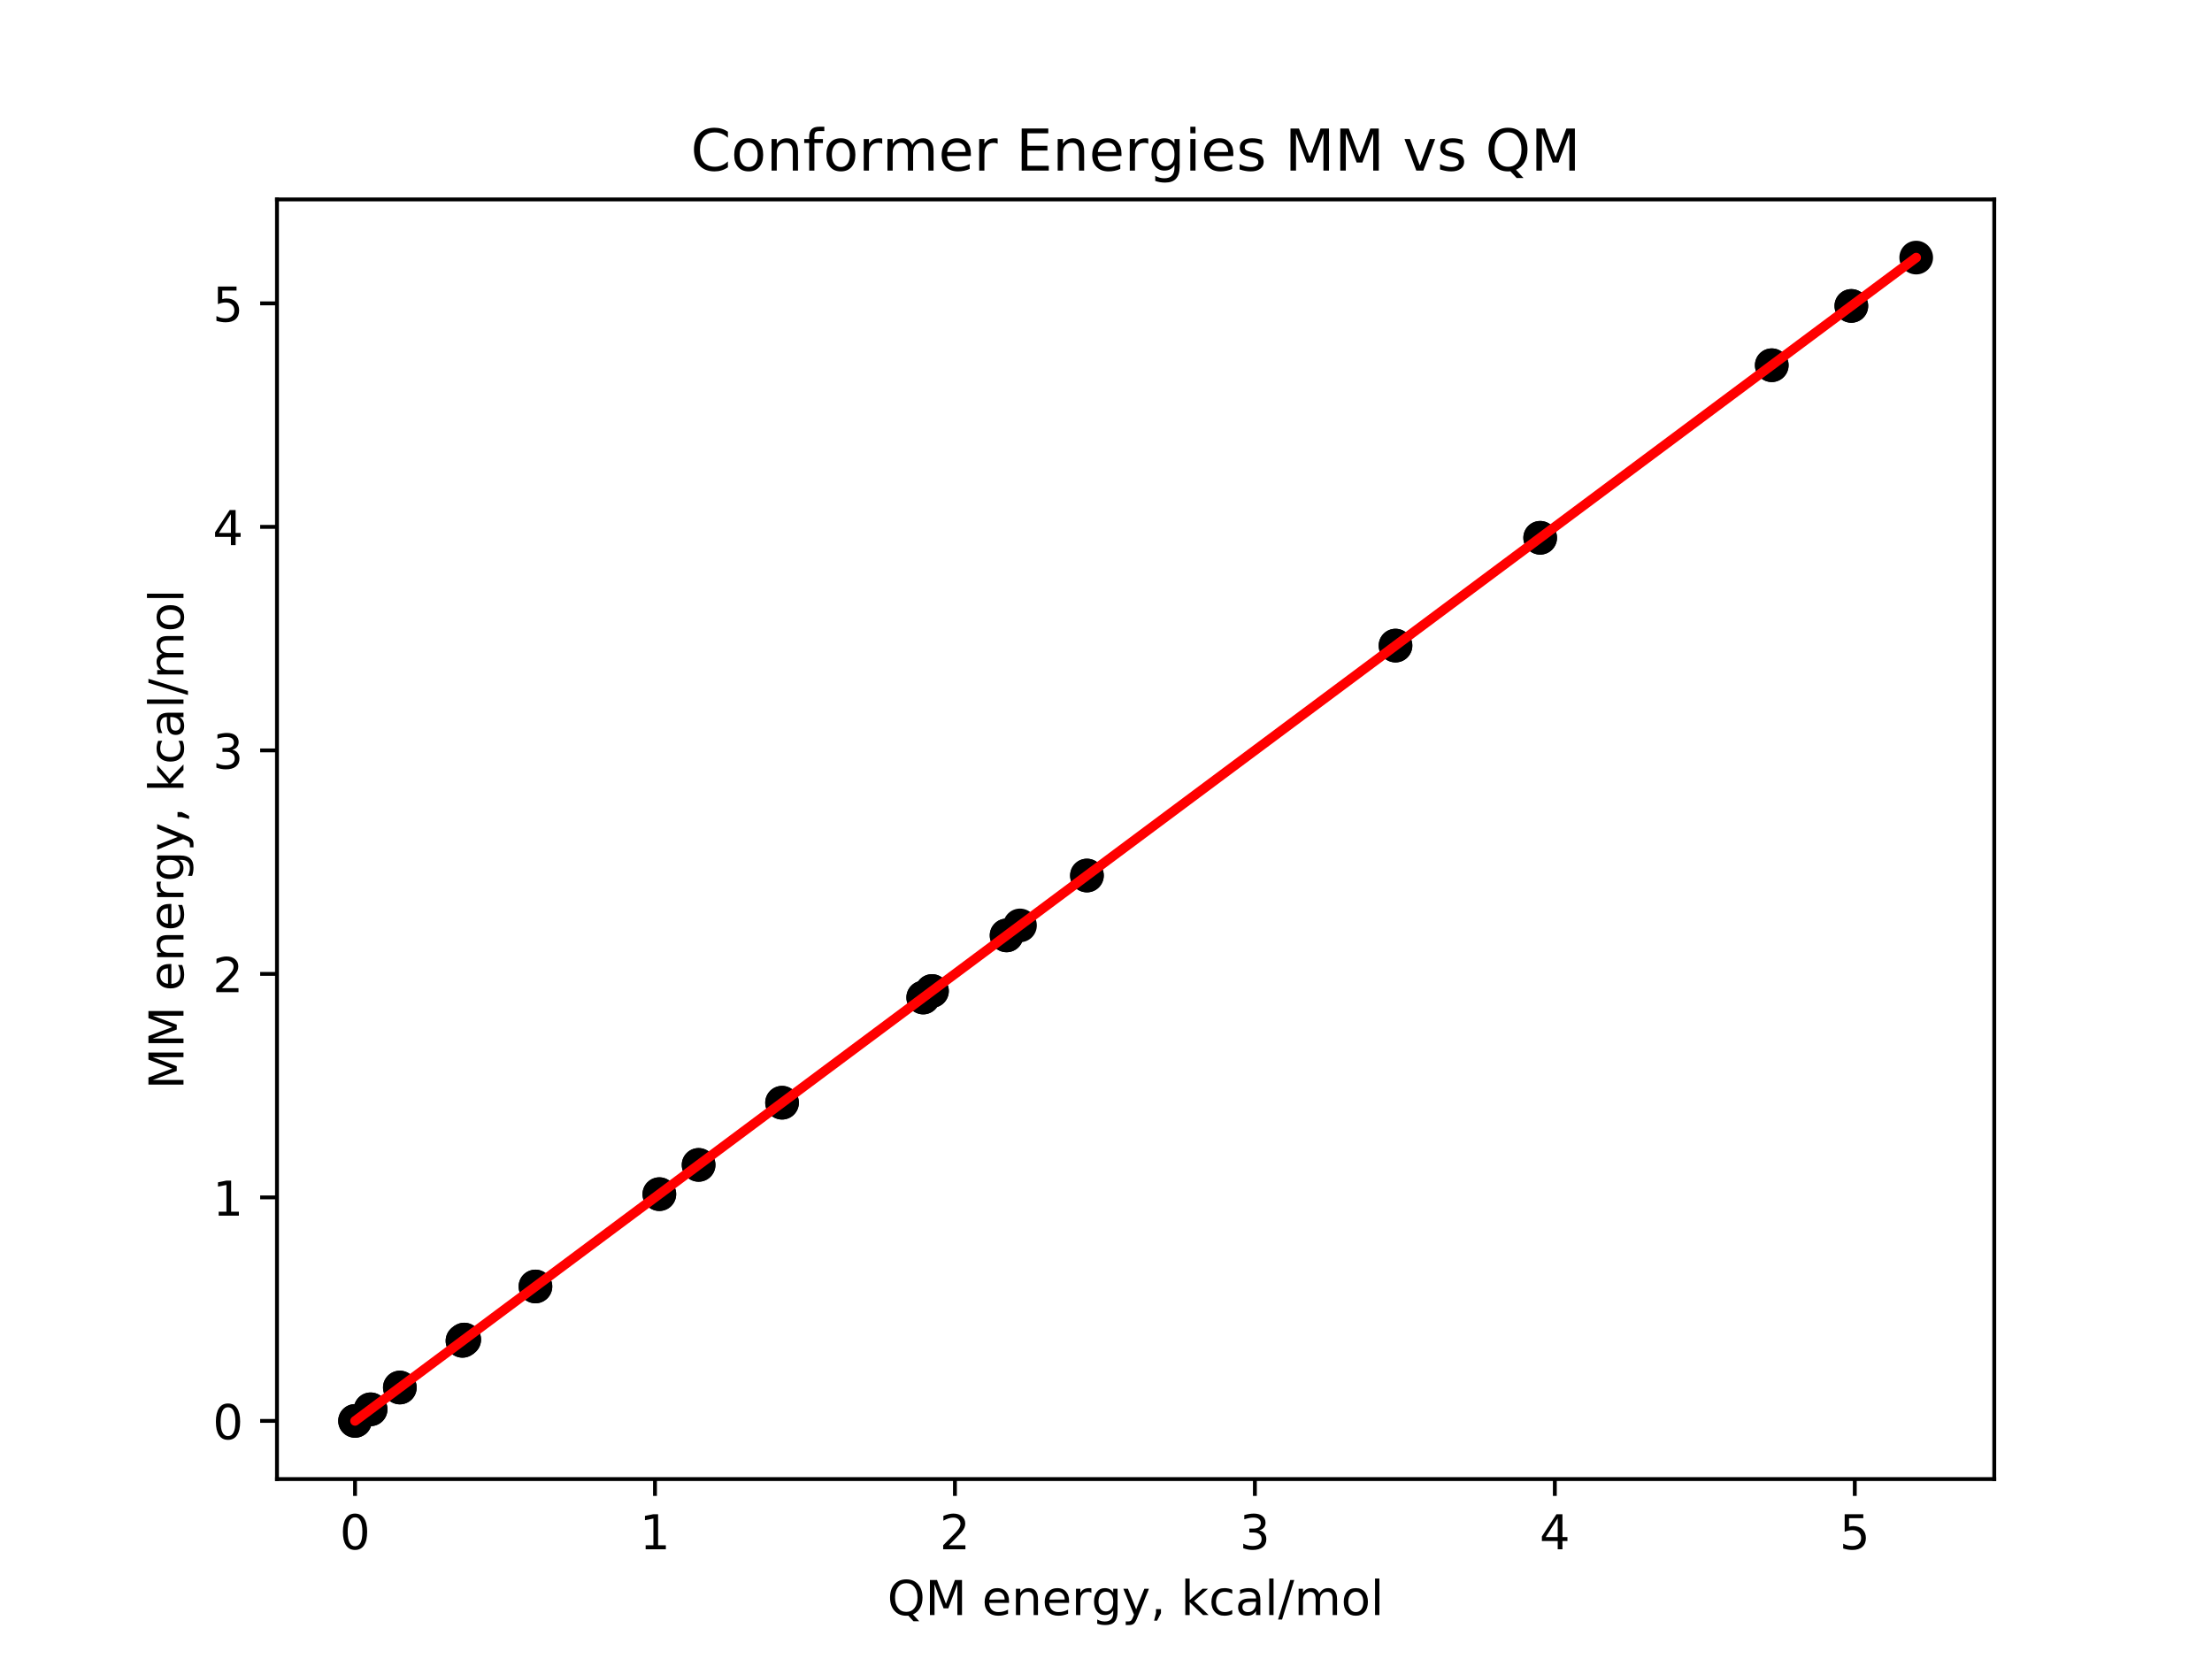
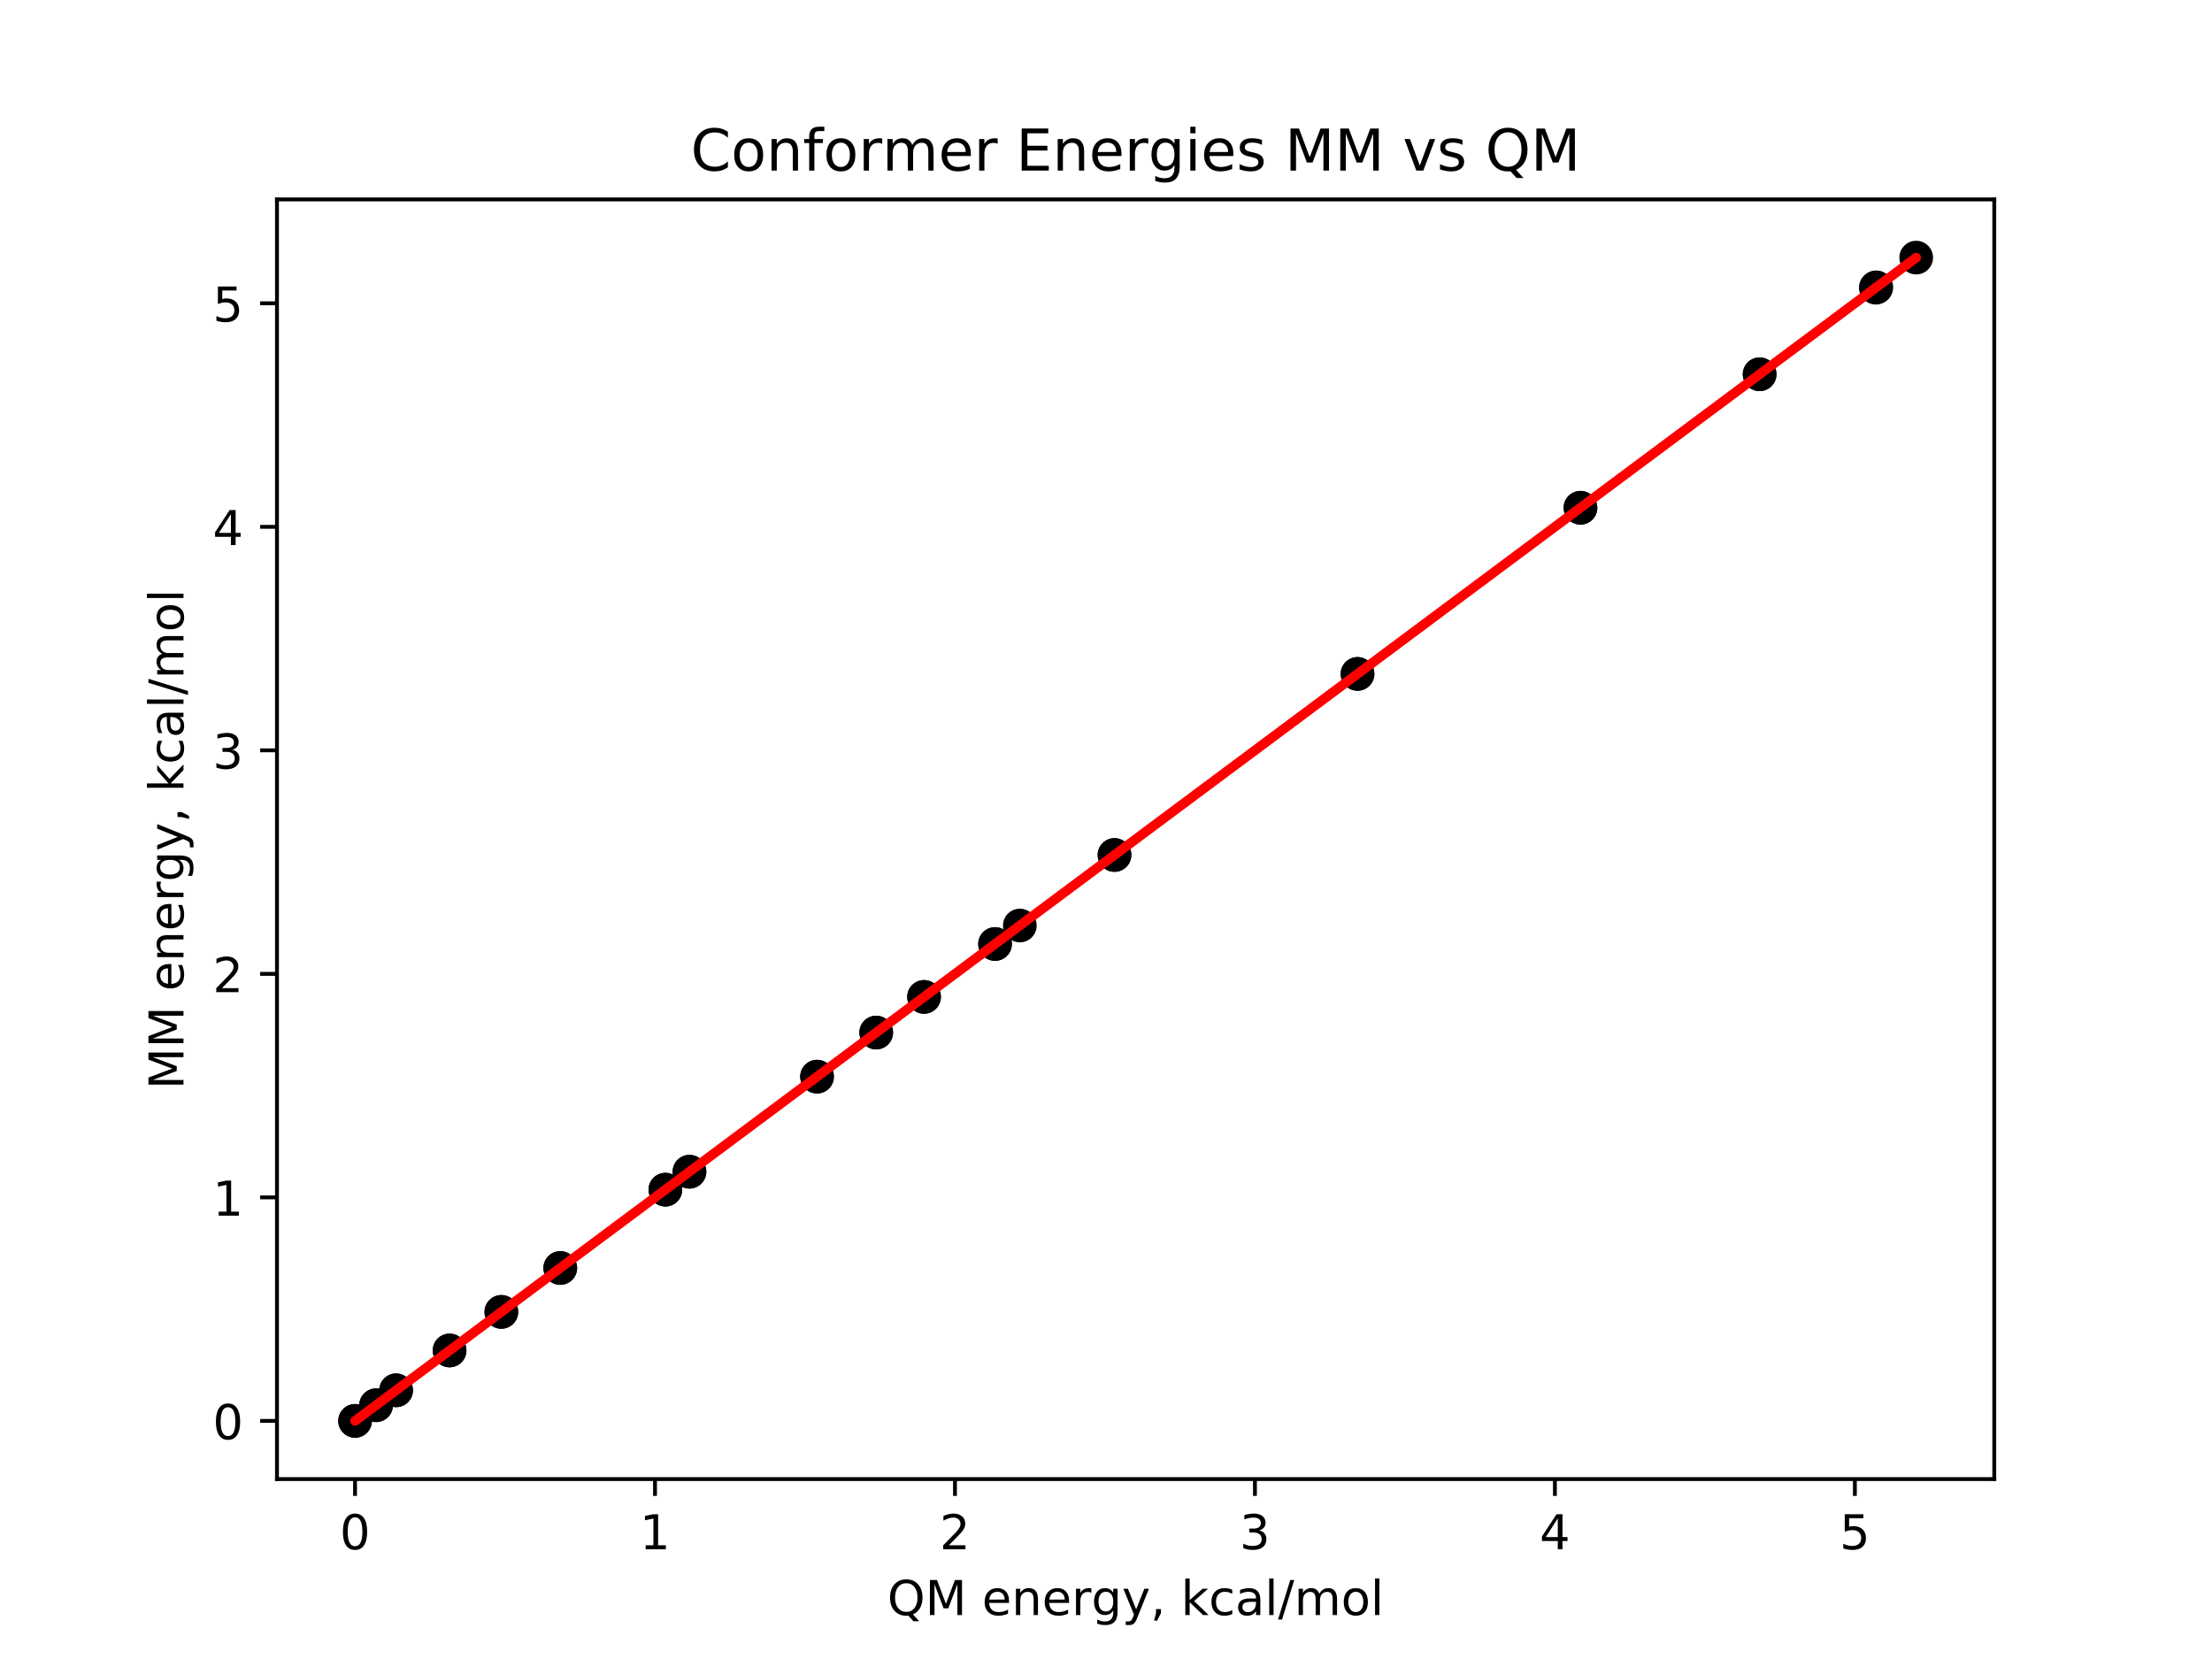
<svg xmlns="http://www.w3.org/2000/svg" xmlns:xlink="http://www.w3.org/1999/xlink" height="345pt" version="1.1" viewBox="0 0 460 345" width="460pt">
  <defs>
    <style type="text/css">
*{stroke-linecap:butt;stroke-linejoin:round;}
  </style>
  </defs>
  <g id="figure_1">
    <g id="patch_1">
      <path d="M 0 345.6  L 460.8 345.6  L 460.8 0  L 0 0  z " style="fill:#ffffff;" />
    </g>
    <g id="axes_1">
      <g id="patch_2">
        <path d="M 57.6 307.584  L 414.72 307.584  L 414.72 41.472  L 57.6 41.472  z " style="fill:#ffffff;" />
      </g>
      <g id="matplotlib.axis_1">
        <g id="xtick_1">
          <g id="line2d_1">
            <defs>
-               <path d="M 0 0  L 0 3.5  " id="m82dc81a0ea" style="stroke:#000000;stroke-width:0.8;" />
-             </defs>
-             <g>
-               <use style="stroke:#000000;stroke-width:0.8;" x="73.833" xlink:href="#m82dc81a0ea" y="307.584" />
+               <path d="M 0 0  L 0 3.5  " id="m28dd30cdf7" style="stroke:#000000;stroke-width:0.8;" />
+             </defs>
+             <g>
+               <use style="stroke:#000000;stroke-width:0.8;" x="73.833" xlink:href="#m28dd30cdf7" y="307.584" />
            </g>
          </g>
          <g id="text_1">
            <defs>
              <path d="M 31.781 66.406  Q 24.172 66.406 20.328 58.906  Q 16.5 51.422 16.5 36.375  Q 16.5 21.391 20.328 13.891  Q 24.172 6.391 31.781 6.391  Q 39.453 6.391 43.281 13.891  Q 47.125 21.391 47.125 36.375  Q 47.125 51.422 43.281 58.906  Q 39.453 66.406 31.781 66.406  z M 31.781 74.219  Q 44.047 74.219 50.516 64.516  Q 56.984 54.828 56.984 36.375  Q 56.984 17.969 50.516 8.266  Q 44.047 -1.422 31.781 -1.422  Q 19.531 -1.422 13.062 8.266  Q 6.594 17.969 6.594 36.375  Q 6.594 54.828 13.062 64.516  Q 19.531 74.219 31.781 74.219  z " id="DejaVuSans-30" />
            </defs>
            <g transform="translate(70.65148 322.1824)scale(0.1 -0.1)">
              <use xlink:href="#DejaVuSans-30" />
            </g>
          </g>
        </g>
        <g id="xtick_2">
          <g id="line2d_2">
            <g>
-               <use style="stroke:#000000;stroke-width:0.8;" x="136.209" xlink:href="#m82dc81a0ea" y="307.584" />
+               <use style="stroke:#000000;stroke-width:0.8;" x="136.213" xlink:href="#m28dd30cdf7" y="307.584" />
            </g>
          </g>
          <g id="text_2">
            <defs>
              <path d="M 12.406 8.297  L 28.516 8.297  L 28.516 63.922  L 10.984 60.406  L 10.984 69.391  L 28.422 72.906  L 38.281 72.906  L 38.281 8.297  L 54.391 8.297  L 54.391 0  L 12.406 0  z " id="DejaVuSans-31" />
            </defs>
-             <g transform="translate(133.0278 322.1824)scale(0.1 -0.1)">
+             <g transform="translate(133.0314 322.1824)scale(0.1 -0.1)">
              <use xlink:href="#DejaVuSans-31" />
            </g>
          </g>
        </g>
        <g id="xtick_3">
          <g id="line2d_3">
            <g>
-               <use style="stroke:#000000;stroke-width:0.8;" x="198.585" xlink:href="#m82dc81a0ea" y="307.584" />
+               <use style="stroke:#000000;stroke-width:0.8;" x="198.593" xlink:href="#m28dd30cdf7" y="307.584" />
            </g>
          </g>
          <g id="text_3">
            <defs>
              <path d="M 19.188 8.297  L 53.609 8.297  L 53.609 0  L 7.328 0  L 7.328 8.297  Q 12.938 14.109 22.625 23.891  Q 32.328 33.688 34.812 36.531  Q 39.547 41.844 41.422 45.531  Q 43.312 49.219 43.312 52.781  Q 43.312 58.594 39.234 62.25  Q 35.156 65.922 28.609 65.922  Q 23.969 65.922 18.812 64.312  Q 13.672 62.703 7.812 59.422  L 7.812 69.391  Q 13.766 71.781 18.938 73  Q 24.125 74.219 28.422 74.219  Q 39.75 74.219 46.484 68.547  Q 53.219 62.891 53.219 53.422  Q 53.219 48.922 51.531 44.891  Q 49.859 40.875 45.406 35.406  Q 44.188 33.984 37.641 27.219  Q 31.109 20.453 19.188 8.297  z " id="DejaVuSans-32" />
            </defs>
-             <g transform="translate(195.4042 322.1824)scale(0.1 -0.1)">
+             <g transform="translate(195.4114 322.1824)scale(0.1 -0.1)">
              <use xlink:href="#DejaVuSans-32" />
            </g>
          </g>
        </g>
        <g id="xtick_4">
          <g id="line2d_4">
            <g>
-               <use style="stroke:#000000;stroke-width:0.8;" x="260.962" xlink:href="#m82dc81a0ea" y="307.584" />
+               <use style="stroke:#000000;stroke-width:0.8;" x="260.973" xlink:href="#m28dd30cdf7" y="307.584" />
            </g>
          </g>
          <g id="text_4">
            <defs>
              <path d="M 40.578 39.312  Q 47.656 37.797 51.625 33  Q 55.609 28.219 55.609 21.188  Q 55.609 10.406 48.188 4.484  Q 40.766 -1.422 27.094 -1.422  Q 22.516 -1.422 17.656 -0.516  Q 12.797 0.391 7.625 2.203  L 7.625 11.719  Q 11.719 9.328 16.594 8.109  Q 21.484 6.891 26.812 6.891  Q 36.078 6.891 40.938 10.547  Q 45.797 14.203 45.797 21.188  Q 45.797 27.641 41.281 31.266  Q 36.766 34.906 28.719 34.906  L 20.219 34.906  L 20.219 43.016  L 29.109 43.016  Q 36.375 43.016 40.234 45.922  Q 44.094 48.828 44.094 54.297  Q 44.094 59.906 40.109 62.906  Q 36.141 65.922 28.719 65.922  Q 24.656 65.922 20.016 65.031  Q 15.375 64.156 9.812 62.312  L 9.812 71.094  Q 15.438 72.656 20.344 73.438  Q 25.25 74.219 29.594 74.219  Q 40.828 74.219 47.359 69.109  Q 53.906 64.016 53.906 55.328  Q 53.906 49.266 50.438 45.094  Q 46.969 40.922 40.578 39.312  z " id="DejaVuSans-33" />
            </defs>
-             <g transform="translate(257.7806 322.1824)scale(0.1 -0.1)">
+             <g transform="translate(257.7913 322.1824)scale(0.1 -0.1)">
              <use xlink:href="#DejaVuSans-33" />
            </g>
          </g>
        </g>
        <g id="xtick_5">
          <g id="line2d_5">
            <g>
-               <use style="stroke:#000000;stroke-width:0.8;" x="323.338" xlink:href="#m82dc81a0ea" y="307.584" />
+               <use style="stroke:#000000;stroke-width:0.8;" x="323.353" xlink:href="#m28dd30cdf7" y="307.584" />
            </g>
          </g>
          <g id="text_5">
            <defs>
              <path d="M 37.797 64.312  L 12.891 25.391  L 37.797 25.391  z M 35.203 72.906  L 47.609 72.906  L 47.609 25.391  L 58.016 25.391  L 58.016 17.188  L 47.609 17.188  L 47.609 0  L 37.797 0  L 37.797 17.188  L 4.891 17.188  L 4.891 26.703  z " id="DejaVuSans-34" />
            </defs>
-             <g transform="translate(320.157 322.1824)scale(0.1 -0.1)">
+             <g transform="translate(320.1713 322.1824)scale(0.1 -0.1)">
              <use xlink:href="#DejaVuSans-34" />
            </g>
          </g>
        </g>
        <g id="xtick_6">
          <g id="line2d_6">
            <g>
-               <use style="stroke:#000000;stroke-width:0.8;" x="385.715" xlink:href="#m82dc81a0ea" y="307.584" />
+               <use style="stroke:#000000;stroke-width:0.8;" x="385.732" xlink:href="#m28dd30cdf7" y="307.584" />
            </g>
          </g>
          <g id="text_6">
            <defs>
              <path d="M 10.797 72.906  L 49.516 72.906  L 49.516 64.594  L 19.828 64.594  L 19.828 46.734  Q 21.969 47.469 24.109 47.828  Q 26.266 48.188 28.422 48.188  Q 40.625 48.188 47.75 41.5  Q 54.891 34.812 54.891 23.391  Q 54.891 11.625 47.562 5.094  Q 40.234 -1.422 26.906 -1.422  Q 22.312 -1.422 17.547 -0.641  Q 12.797 0.141 7.719 1.703  L 7.719 11.625  Q 12.109 9.234 16.797 8.062  Q 21.484 6.891 26.703 6.891  Q 35.156 6.891 40.078 11.328  Q 45.016 15.766 45.016 23.391  Q 45.016 31 40.078 35.438  Q 35.156 39.891 26.703 39.891  Q 22.75 39.891 18.812 39.016  Q 14.891 38.141 10.797 36.281  z " id="DejaVuSans-35" />
            </defs>
-             <g transform="translate(382.5333 322.1824)scale(0.1 -0.1)">
+             <g transform="translate(382.5512 322.1824)scale(0.1 -0.1)">
              <use xlink:href="#DejaVuSans-35" />
            </g>
          </g>
        </g>
        <g id="text_7">
          <defs>
            <path d="M 39.406 66.219  Q 28.656 66.219 22.328 58.203  Q 16.016 50.203 16.016 36.375  Q 16.016 22.609 22.328 14.594  Q 28.656 6.594 39.406 6.594  Q 50.141 6.594 56.422 14.594  Q 62.703 22.609 62.703 36.375  Q 62.703 50.203 56.422 58.203  Q 50.141 66.219 39.406 66.219  z M 53.219 1.312  L 66.219 -12.891  L 54.297 -12.891  L 43.5 -1.219  Q 41.891 -1.312 41.031 -1.359  Q 40.188 -1.422 39.406 -1.422  Q 24.031 -1.422 14.812 8.859  Q 5.609 19.141 5.609 36.375  Q 5.609 53.656 14.812 63.938  Q 24.031 74.219 39.406 74.219  Q 54.734 74.219 63.906 63.938  Q 73.094 53.656 73.094 36.375  Q 73.094 23.688 67.984 14.641  Q 62.891 5.609 53.219 1.312  z " id="DejaVuSans-51" />
            <path d="M 9.812 72.906  L 24.516 72.906  L 43.109 23.297  L 61.812 72.906  L 76.516 72.906  L 76.516 0  L 66.891 0  L 66.891 64.016  L 48.094 14.016  L 38.188 14.016  L 19.391 64.016  L 19.391 0  L 9.812 0  z " id="DejaVuSans-4d" />
            <path id="DejaVuSans-20" />
            <path d="M 56.203 29.594  L 56.203 25.203  L 14.891 25.203  Q 15.484 15.922 20.484 11.062  Q 25.484 6.203 34.422 6.203  Q 39.594 6.203 44.453 7.469  Q 49.312 8.734 54.109 11.281  L 54.109 2.781  Q 49.266 0.734 44.188 -0.344  Q 39.109 -1.422 33.891 -1.422  Q 20.797 -1.422 13.156 6.188  Q 5.516 13.812 5.516 26.812  Q 5.516 40.234 12.766 48.109  Q 20.016 56 32.328 56  Q 43.359 56 49.781 48.891  Q 56.203 41.797 56.203 29.594  z M 47.219 32.234  Q 47.125 39.594 43.094 43.984  Q 39.062 48.391 32.422 48.391  Q 24.906 48.391 20.391 44.141  Q 15.875 39.891 15.188 32.172  z " id="DejaVuSans-65" />
            <path d="M 54.891 33.016  L 54.891 0  L 45.906 0  L 45.906 32.719  Q 45.906 40.484 42.875 44.328  Q 39.844 48.188 33.797 48.188  Q 26.516 48.188 22.312 43.547  Q 18.109 38.922 18.109 30.906  L 18.109 0  L 9.078 0  L 9.078 54.688  L 18.109 54.688  L 18.109 46.188  Q 21.344 51.125 25.703 53.562  Q 30.078 56 35.797 56  Q 45.219 56 50.047 50.172  Q 54.891 44.344 54.891 33.016  z " id="DejaVuSans-6e" />
            <path d="M 41.109 46.297  Q 39.594 47.172 37.812 47.578  Q 36.031 48 33.891 48  Q 26.266 48 22.188 43.047  Q 18.109 38.094 18.109 28.812  L 18.109 0  L 9.078 0  L 9.078 54.688  L 18.109 54.688  L 18.109 46.188  Q 20.953 51.172 25.484 53.578  Q 30.031 56 36.531 56  Q 37.453 56 38.578 55.875  Q 39.703 55.766 41.062 55.516  z " id="DejaVuSans-72" />
            <path d="M 45.406 27.984  Q 45.406 37.75 41.375 43.109  Q 37.359 48.484 30.078 48.484  Q 22.859 48.484 18.828 43.109  Q 14.797 37.75 14.797 27.984  Q 14.797 18.266 18.828 12.891  Q 22.859 7.516 30.078 7.516  Q 37.359 7.516 41.375 12.891  Q 45.406 18.266 45.406 27.984  z M 54.391 6.781  Q 54.391 -7.172 48.188 -13.984  Q 42 -20.797 29.203 -20.797  Q 24.469 -20.797 20.266 -20.094  Q 16.062 -19.391 12.109 -17.922  L 12.109 -9.188  Q 16.062 -11.328 19.922 -12.344  Q 23.781 -13.375 27.781 -13.375  Q 36.625 -13.375 41.016 -8.766  Q 45.406 -4.156 45.406 5.172  L 45.406 9.625  Q 42.625 4.781 38.281 2.391  Q 33.938 0 27.875 0  Q 17.828 0 11.672 7.656  Q 5.516 15.328 5.516 27.984  Q 5.516 40.672 11.672 48.328  Q 17.828 56 27.875 56  Q 33.938 56 38.281 53.609  Q 42.625 51.219 45.406 46.391  L 45.406 54.688  L 54.391 54.688  z " id="DejaVuSans-67" />
            <path d="M 32.172 -5.078  Q 28.375 -14.844 24.75 -17.812  Q 21.141 -20.797 15.094 -20.797  L 7.906 -20.797  L 7.906 -13.281  L 13.188 -13.281  Q 16.891 -13.281 18.938 -11.516  Q 21 -9.766 23.484 -3.219  L 25.094 0.875  L 2.984 54.688  L 12.5 54.688  L 29.594 11.922  L 46.688 54.688  L 56.203 54.688  z " id="DejaVuSans-79" />
            <path d="M 11.719 12.406  L 22.016 12.406  L 22.016 4  L 14.016 -11.625  L 7.719 -11.625  L 11.719 4  z " id="DejaVuSans-2c" />
            <path d="M 9.078 75.984  L 18.109 75.984  L 18.109 31.109  L 44.922 54.688  L 56.391 54.688  L 27.391 29.109  L 57.625 0  L 45.906 0  L 18.109 26.703  L 18.109 0  L 9.078 0  z " id="DejaVuSans-6b" />
            <path d="M 48.781 52.594  L 48.781 44.188  Q 44.969 46.297 41.141 47.344  Q 37.312 48.391 33.406 48.391  Q 24.656 48.391 19.812 42.844  Q 14.984 37.312 14.984 27.297  Q 14.984 17.281 19.812 11.734  Q 24.656 6.203 33.406 6.203  Q 37.312 6.203 41.141 7.25  Q 44.969 8.297 48.781 10.406  L 48.781 2.094  Q 45.016 0.344 40.984 -0.531  Q 36.969 -1.422 32.422 -1.422  Q 20.062 -1.422 12.781 6.344  Q 5.516 14.109 5.516 27.297  Q 5.516 40.672 12.859 48.328  Q 20.219 56 33.016 56  Q 37.156 56 41.109 55.141  Q 45.062 54.297 48.781 52.594  z " id="DejaVuSans-63" />
            <path d="M 34.281 27.484  Q 23.391 27.484 19.188 25  Q 14.984 22.516 14.984 16.5  Q 14.984 11.719 18.141 8.906  Q 21.297 6.109 26.703 6.109  Q 34.188 6.109 38.703 11.406  Q 43.219 16.703 43.219 25.484  L 43.219 27.484  z M 52.203 31.203  L 52.203 0  L 43.219 0  L 43.219 8.297  Q 40.141 3.328 35.547 0.953  Q 30.953 -1.422 24.312 -1.422  Q 15.922 -1.422 10.953 3.297  Q 6 8.016 6 15.922  Q 6 25.141 12.172 29.828  Q 18.359 34.516 30.609 34.516  L 43.219 34.516  L 43.219 35.406  Q 43.219 41.609 39.141 45  Q 35.062 48.391 27.688 48.391  Q 23 48.391 18.547 47.266  Q 14.109 46.141 10.016 43.891  L 10.016 52.203  Q 14.938 54.109 19.578 55.047  Q 24.219 56 28.609 56  Q 40.484 56 46.344 49.844  Q 52.203 43.703 52.203 31.203  z " id="DejaVuSans-61" />
            <path d="M 9.422 75.984  L 18.406 75.984  L 18.406 0  L 9.422 0  z " id="DejaVuSans-6c" />
            <path d="M 25.391 72.906  L 33.688 72.906  L 8.297 -9.281  L 0 -9.281  z " id="DejaVuSans-2f" />
            <path d="M 52 44.188  Q 55.375 50.25 60.062 53.125  Q 64.75 56 71.094 56  Q 79.641 56 84.281 50.016  Q 88.922 44.047 88.922 33.016  L 88.922 0  L 79.891 0  L 79.891 32.719  Q 79.891 40.578 77.094 44.375  Q 74.312 48.188 68.609 48.188  Q 61.625 48.188 57.562 43.547  Q 53.516 38.922 53.516 30.906  L 53.516 0  L 44.484 0  L 44.484 32.719  Q 44.484 40.625 41.703 44.406  Q 38.922 48.188 33.109 48.188  Q 26.219 48.188 22.156 43.531  Q 18.109 38.875 18.109 30.906  L 18.109 0  L 9.078 0  L 9.078 54.688  L 18.109 54.688  L 18.109 46.188  Q 21.188 51.219 25.484 53.609  Q 29.781 56 35.688 56  Q 41.656 56 45.828 52.969  Q 50 49.953 52 44.188  z " id="DejaVuSans-6d" />
            <path d="M 30.609 48.391  Q 23.391 48.391 19.188 42.75  Q 14.984 37.109 14.984 27.297  Q 14.984 17.484 19.156 11.844  Q 23.344 6.203 30.609 6.203  Q 37.797 6.203 41.984 11.859  Q 46.188 17.531 46.188 27.297  Q 46.188 37.016 41.984 42.703  Q 37.797 48.391 30.609 48.391  z M 30.609 56  Q 42.328 56 49.016 48.375  Q 55.719 40.766 55.719 27.297  Q 55.719 13.875 49.016 6.219  Q 42.328 -1.422 30.609 -1.422  Q 18.844 -1.422 12.172 6.219  Q 5.516 13.875 5.516 27.297  Q 5.516 40.766 12.172 48.375  Q 18.844 56 30.609 56  z " id="DejaVuSans-6f" />
          </defs>
          <g transform="translate(184.5319 335.8606)scale(0.1 -0.1)">
            <use xlink:href="#DejaVuSans-51" />
            <use x="78.711" xlink:href="#DejaVuSans-4d" />
            <use x="164.99" xlink:href="#DejaVuSans-20" />
            <use x="196.777" xlink:href="#DejaVuSans-65" />
            <use x="258.301" xlink:href="#DejaVuSans-6e" />
            <use x="321.68" xlink:href="#DejaVuSans-65" />
            <use x="383.203" xlink:href="#DejaVuSans-72" />
            <use x="424.301" xlink:href="#DejaVuSans-67" />
            <use x="487.777" xlink:href="#DejaVuSans-79" />
            <use x="546.957" xlink:href="#DejaVuSans-2c" />
            <use x="578.744" xlink:href="#DejaVuSans-20" />
            <use x="610.531" xlink:href="#DejaVuSans-6b" />
            <use x="668.441" xlink:href="#DejaVuSans-63" />
            <use x="723.422" xlink:href="#DejaVuSans-61" />
            <use x="784.701" xlink:href="#DejaVuSans-6c" />
            <use x="812.484" xlink:href="#DejaVuSans-2f" />
            <use x="846.176" xlink:href="#DejaVuSans-6d" />
            <use x="943.588" xlink:href="#DejaVuSans-6f" />
            <use x="1004.77" xlink:href="#DejaVuSans-6c" />
          </g>
        </g>
      </g>
      <g id="matplotlib.axis_2">
        <g id="ytick_1">
          <g id="line2d_7">
            <defs>
-               <path d="M 0 0  L -3.5 0  " id="m169180873f" style="stroke:#000000;stroke-width:0.8;" />
-             </defs>
-             <g>
-               <use style="stroke:#000000;stroke-width:0.8;" x="57.6" xlink:href="#m169180873f" y="295.488" />
+               <path d="M 0 0  L -3.5 0  " id="m972fc0d6e1" style="stroke:#000000;stroke-width:0.8;" />
+             </defs>
+             <g>
+               <use style="stroke:#000000;stroke-width:0.8;" x="57.6" xlink:href="#m972fc0d6e1" y="295.488" />
            </g>
          </g>
          <g id="text_8">
            <g transform="translate(44.2375 299.2872)scale(0.1 -0.1)">
              <use xlink:href="#DejaVuSans-30" />
            </g>
          </g>
        </g>
        <g id="ytick_2">
          <g id="line2d_8">
            <g>
-               <use style="stroke:#000000;stroke-width:0.8;" x="57.6" xlink:href="#m169180873f" y="249.008" />
+               <use style="stroke:#000000;stroke-width:0.8;" x="57.6" xlink:href="#m972fc0d6e1" y="249.005" />
            </g>
          </g>
          <g id="text_9">
-             <g transform="translate(44.2375 252.8067)scale(0.1 -0.1)">
+             <g transform="translate(44.2375 252.8041)scale(0.1 -0.1)">
              <use xlink:href="#DejaVuSans-31" />
            </g>
          </g>
        </g>
        <g id="ytick_3">
          <g id="line2d_9">
            <g>
-               <use style="stroke:#000000;stroke-width:0.8;" x="57.6" xlink:href="#m169180873f" y="202.527" />
+               <use style="stroke:#000000;stroke-width:0.8;" x="57.6" xlink:href="#m972fc0d6e1" y="202.522" />
            </g>
          </g>
          <g id="text_10">
-             <g transform="translate(44.2375 206.3262)scale(0.1 -0.1)">
+             <g transform="translate(44.2375 206.321)scale(0.1 -0.1)">
              <use xlink:href="#DejaVuSans-32" />
            </g>
          </g>
        </g>
        <g id="ytick_4">
          <g id="line2d_10">
            <g>
-               <use style="stroke:#000000;stroke-width:0.8;" x="57.6" xlink:href="#m169180873f" y="156.047" />
+               <use style="stroke:#000000;stroke-width:0.8;" x="57.6" xlink:href="#m972fc0d6e1" y="156.039" />
            </g>
          </g>
          <g id="text_11">
-             <g transform="translate(44.2375 159.8458)scale(0.1 -0.1)">
+             <g transform="translate(44.2375 159.8379)scale(0.1 -0.1)">
              <use xlink:href="#DejaVuSans-33" />
            </g>
          </g>
        </g>
        <g id="ytick_5">
          <g id="line2d_11">
            <g>
-               <use style="stroke:#000000;stroke-width:0.8;" x="57.6" xlink:href="#m169180873f" y="109.566" />
+               <use style="stroke:#000000;stroke-width:0.8;" x="57.6" xlink:href="#m972fc0d6e1" y="109.556" />
            </g>
          </g>
          <g id="text_12">
-             <g transform="translate(44.2375 113.3653)scale(0.1 -0.1)">
+             <g transform="translate(44.2375 113.3547)scale(0.1 -0.1)">
              <use xlink:href="#DejaVuSans-34" />
            </g>
          </g>
        </g>
        <g id="ytick_6">
          <g id="line2d_12">
            <g>
-               <use style="stroke:#000000;stroke-width:0.8;" x="57.6" xlink:href="#m169180873f" y="63.086" />
+               <use style="stroke:#000000;stroke-width:0.8;" x="57.6" xlink:href="#m972fc0d6e1" y="63.072" />
            </g>
          </g>
          <g id="text_13">
-             <g transform="translate(44.2375 66.88478)scale(0.1 -0.1)">
+             <g transform="translate(44.2375 66.87161)scale(0.1 -0.1)">
              <use xlink:href="#DejaVuSans-35" />
            </g>
          </g>
        </g>
        <g id="text_14">
          <g transform="translate(38.15781 226.5342)rotate(-90)scale(0.1 -0.1)">
            <use xlink:href="#DejaVuSans-4d" />
            <use x="86.279" xlink:href="#DejaVuSans-4d" />
            <use x="172.559" xlink:href="#DejaVuSans-20" />
            <use x="204.346" xlink:href="#DejaVuSans-65" />
            <use x="265.869" xlink:href="#DejaVuSans-6e" />
            <use x="329.248" xlink:href="#DejaVuSans-65" />
            <use x="390.771" xlink:href="#DejaVuSans-72" />
            <use x="431.869" xlink:href="#DejaVuSans-67" />
            <use x="495.346" xlink:href="#DejaVuSans-79" />
            <use x="554.525" xlink:href="#DejaVuSans-2c" />
            <use x="586.312" xlink:href="#DejaVuSans-20" />
            <use x="618.1" xlink:href="#DejaVuSans-6b" />
            <use x="676.01" xlink:href="#DejaVuSans-63" />
            <use x="730.99" xlink:href="#DejaVuSans-61" />
            <use x="792.27" xlink:href="#DejaVuSans-6c" />
            <use x="820.053" xlink:href="#DejaVuSans-2f" />
            <use x="853.744" xlink:href="#DejaVuSans-6d" />
            <use x="951.156" xlink:href="#DejaVuSans-6f" />
            <use x="1012.338" xlink:href="#DejaVuSans-6c" />
          </g>
        </g>
      </g>
      <g id="line2d_13">
        <defs>
-           <path d="M 0 3  C 0.796 3 1.559 2.684 2.121 2.121  C 2.684 1.559 3 0.796 3 0  C 3 -0.796 2.684 -1.559 2.121 -2.121  C 1.559 -2.684 0.796 -3 0 -3  C -0.796 -3 -1.559 -2.684 -2.121 -2.121  C -2.684 -1.559 -3 -0.796 -3 0  C -3 0.796 -2.684 1.559 -2.121 2.121  C -1.559 2.684 -0.796 3 0 3  z " id="me26be36c8a" style="stroke:#000000;" />
+           <path d="M 0 3  C 0.796 3 1.559 2.684 2.121 2.121  C 2.684 1.559 3 0.796 3 0  C 3 -0.796 2.684 -1.559 2.121 -2.121  C 1.559 -2.684 0.796 -3 0 -3  C -0.796 -3 -1.559 -2.684 -2.121 -2.121  C -2.684 -1.559 -3 -0.796 -3 0  C -3 0.796 -2.684 1.559 -2.121 2.121  C -1.559 2.684 -0.796 3 0 3  z " id="m11f6f96acc" style="stroke:#000000;" />
        </defs>
-         <g clip-path="url(#p0ad32f656c)">
-           <use style="stroke:#000000;" x="212.114" xlink:href="#me26be36c8a" y="192.447" />
-           <use style="stroke:#000000;" x="209.325" xlink:href="#me26be36c8a" y="194.524" />
-           <use style="stroke:#000000;" x="191.988" xlink:href="#me26be36c8a" y="207.443" />
-           <use style="stroke:#000000;" x="162.633" xlink:href="#me26be36c8a" y="229.317" />
-           <use style="stroke:#000000;" x="145.279" xlink:href="#me26be36c8a" y="242.249" />
-           <use style="stroke:#000000;" x="111.351" xlink:href="#me26be36c8a" y="267.531" />
-           <use style="stroke:#000000;" x="96.537" xlink:href="#me26be36c8a" y="278.57" />
-           <use style="stroke:#000000;" x="77.073" xlink:href="#me26be36c8a" y="293.074" />
-           <use style="stroke:#000000;" x="73.833" xlink:href="#me26be36c8a" y="295.488" />
-           <use style="stroke:#000000;" x="83.15" xlink:href="#me26be36c8a" y="288.545" />
-           <use style="stroke:#000000;" x="96.176" xlink:href="#me26be36c8a" y="278.838" />
-           <use style="stroke:#000000;" x="137.116" xlink:href="#me26be36c8a" y="248.332" />
-           <use style="stroke:#000000;" x="193.813" xlink:href="#me26be36c8a" y="206.084" />
-           <use style="stroke:#000000;" x="226.036" xlink:href="#me26be36c8a" y="182.072" />
-           <use style="stroke:#000000;" x="290.205" xlink:href="#me26be36c8a" y="134.256" />
-           <use style="stroke:#000000;" x="320.29" xlink:href="#me26be36c8a" y="111.838" />
-           <use style="stroke:#000000;" x="368.449" xlink:href="#me26be36c8a" y="75.952" />
-           <use style="stroke:#000000;" x="384.999" xlink:href="#me26be36c8a" y="63.619" />
-           <use style="stroke:#000000;" x="398.487" xlink:href="#me26be36c8a" y="53.568" />
-           <use style="stroke:#000000;" x="384.999" xlink:href="#me26be36c8a" y="63.619" />
-           <use style="stroke:#000000;" x="368.449" xlink:href="#me26be36c8a" y="75.952" />
-           <use style="stroke:#000000;" x="320.29" xlink:href="#me26be36c8a" y="111.838" />
-           <use style="stroke:#000000;" x="290.205" xlink:href="#me26be36c8a" y="134.256" />
-           <use style="stroke:#000000;" x="226.036" xlink:href="#me26be36c8a" y="182.072" />
-           <use style="stroke:#000000;" x="193.813" xlink:href="#me26be36c8a" y="206.084" />
-           <use style="stroke:#000000;" x="137.116" xlink:href="#me26be36c8a" y="248.332" />
-           <use style="stroke:#000000;" x="96.176" xlink:href="#me26be36c8a" y="278.838" />
-           <use style="stroke:#000000;" x="83.15" xlink:href="#me26be36c8a" y="288.545" />
-           <use style="stroke:#000000;" x="73.833" xlink:href="#me26be36c8a" y="295.488" />
-           <use style="stroke:#000000;" x="77.073" xlink:href="#me26be36c8a" y="293.074" />
-           <use style="stroke:#000000;" x="96.537" xlink:href="#me26be36c8a" y="278.57" />
-           <use style="stroke:#000000;" x="111.351" xlink:href="#me26be36c8a" y="267.531" />
-           <use style="stroke:#000000;" x="145.279" xlink:href="#me26be36c8a" y="242.249" />
-           <use style="stroke:#000000;" x="162.633" xlink:href="#me26be36c8a" y="229.317" />
-           <use style="stroke:#000000;" x="191.988" xlink:href="#me26be36c8a" y="207.443" />
-           <use style="stroke:#000000;" x="209.325" xlink:href="#me26be36c8a" y="194.524" />
+         <g clip-path="url(#p01d9e3ef29)">
+           <use style="stroke:#000000;" x="212.083" xlink:href="#m11f6f96acc" y="192.469" />
+           <use style="stroke:#000000;" x="206.922" xlink:href="#m11f6f96acc" y="196.315" />
+           <use style="stroke:#000000;" x="192.162" xlink:href="#m11f6f96acc" y="207.313" />
+           <use style="stroke:#000000;" x="169.918" xlink:href="#m11f6f96acc" y="223.889" />
+           <use style="stroke:#000000;" x="143.397" xlink:href="#m11f6f96acc" y="243.652" />
+           <use style="stroke:#000000;" x="116.532" xlink:href="#m11f6f96acc" y="263.67" />
+           <use style="stroke:#000000;" x="93.505" xlink:href="#m11f6f96acc" y="280.829" />
+           <use style="stroke:#000000;" x="78.215" xlink:href="#m11f6f96acc" y="292.222" />
+           <use style="stroke:#000000;" x="73.849" xlink:href="#m11f6f96acc" y="295.476" />
+           <use style="stroke:#000000;" x="82.353" xlink:href="#m11f6f96acc" y="289.139" />
+           <use style="stroke:#000000;" x="104.24" xlink:href="#m11f6f96acc" y="272.83" />
+           <use style="stroke:#000000;" x="138.369" xlink:href="#m11f6f96acc" y="247.398" />
+           <use style="stroke:#000000;" x="182.219" xlink:href="#m11f6f96acc" y="214.723" />
+           <use style="stroke:#000000;" x="231.777" xlink:href="#m11f6f96acc" y="177.794" />
+           <use style="stroke:#000000;" x="282.311" xlink:href="#m11f6f96acc" y="140.138" />
+           <use style="stroke:#000000;" x="328.668" xlink:href="#m11f6f96acc" y="105.595" />
+           <use style="stroke:#000000;" x="365.925" xlink:href="#m11f6f96acc" y="77.832" />
+           <use style="stroke:#000000;" x="390.19" xlink:href="#m11f6f96acc" y="59.751" />
+           <use style="stroke:#000000;" x="398.487" xlink:href="#m11f6f96acc" y="53.568" />
+           <use style="stroke:#000000;" x="390.086" xlink:href="#m11f6f96acc" y="59.828" />
+           <use style="stroke:#000000;" x="365.923" xlink:href="#m11f6f96acc" y="77.833" />
+           <use style="stroke:#000000;" x="328.673" xlink:href="#m11f6f96acc" y="105.591" />
+           <use style="stroke:#000000;" x="282.296" xlink:href="#m11f6f96acc" y="140.149" />
+           <use style="stroke:#000000;" x="231.76" xlink:href="#m11f6f96acc" y="177.807" />
+           <use style="stroke:#000000;" x="182.211" xlink:href="#m11f6f96acc" y="214.729" />
+           <use style="stroke:#000000;" x="138.367" xlink:href="#m11f6f96acc" y="247.4" />
+           <use style="stroke:#000000;" x="104.275" xlink:href="#m11f6f96acc" y="272.803" />
+           <use style="stroke:#000000;" x="82.391" xlink:href="#m11f6f96acc" y="289.111" />
+           <use style="stroke:#000000;" x="73.833" xlink:href="#m11f6f96acc" y="295.488" />
+           <use style="stroke:#000000;" x="78.203" xlink:href="#m11f6f96acc" y="292.232" />
+           <use style="stroke:#000000;" x="93.485" xlink:href="#m11f6f96acc" y="280.844" />
+           <use style="stroke:#000000;" x="116.49" xlink:href="#m11f6f96acc" y="263.702" />
+           <use style="stroke:#000000;" x="143.36" xlink:href="#m11f6f96acc" y="243.679" />
+           <use style="stroke:#000000;" x="169.902" xlink:href="#m11f6f96acc" y="223.901" />
+           <use style="stroke:#000000;" x="192.162" xlink:href="#m11f6f96acc" y="207.313" />
+           <use style="stroke:#000000;" x="206.93" xlink:href="#m11f6f96acc" y="196.309" />
        </g>
      </g>
      <g id="line2d_14">
-         <path clip-path="url(#p0ad32f656c)" d="M 212.114 192.447  L 209.325 194.524  L 191.988 207.443  L 162.633 229.317  L 145.279 242.249  L 111.351 267.531  L 96.537 278.57  L 77.073 293.074  L 73.833 295.488  L 83.15 288.545  L 96.176 278.838  L 137.116 248.332  L 193.813 206.084  L 226.036 182.072  L 290.205 134.256  L 320.29 111.838  L 368.449 75.952  L 384.999 63.619  L 398.487 53.568  L 384.999 63.619  L 368.449 75.952  L 320.29 111.838  L 290.205 134.256  L 226.036 182.072  L 193.813 206.084  L 137.116 248.332  L 96.176 278.838  L 83.15 288.545  L 73.833 295.488  L 77.073 293.074  L 96.537 278.57  L 111.351 267.531  L 145.279 242.249  L 162.633 229.317  L 191.988 207.443  L 209.325 194.524  " style="fill:none;stroke:#ff0000;stroke-linecap:square;stroke-width:2;" />
+         <path clip-path="url(#p01d9e3ef29)" d="M 212.083 192.469  L 206.922 196.315  L 192.162 207.313  L 169.918 223.889  L 143.397 243.652  L 116.532 263.67  L 93.505 280.829  L 78.215 292.222  L 73.849 295.476  L 82.353 289.139  L 104.24 272.83  L 138.369 247.398  L 182.219 214.723  L 231.777 177.794  L 282.311 140.138  L 328.668 105.595  L 365.925 77.832  L 390.19 59.751  L 398.487 53.568  L 390.086 59.828  L 365.923 77.833  L 328.673 105.591  L 282.296 140.149  L 231.76 177.807  L 182.211 214.729  L 138.367 247.4  L 104.275 272.803  L 82.391 289.111  L 73.833 295.488  L 78.203 292.232  L 93.485 280.844  L 116.49 263.702  L 143.36 243.679  L 169.902 223.901  L 192.162 207.313  L 206.93 196.309  " style="fill:none;stroke:#ff0000;stroke-linecap:square;stroke-width:2;" />
      </g>
      <g id="patch_3">
        <path d="M 57.6 307.584  L 57.6 41.472  " style="fill:none;stroke:#000000;stroke-linecap:square;stroke-linejoin:miter;stroke-width:0.8;" />
      </g>
      <g id="patch_4">
        <path d="M 414.72 307.584  L 414.72 41.472  " style="fill:none;stroke:#000000;stroke-linecap:square;stroke-linejoin:miter;stroke-width:0.8;" />
      </g>
      <g id="patch_5">
        <path d="M 57.6 307.584  L 414.72 307.584  " style="fill:none;stroke:#000000;stroke-linecap:square;stroke-linejoin:miter;stroke-width:0.8;" />
      </g>
      <g id="patch_6">
        <path d="M 57.6 41.472  L 414.72 41.472  " style="fill:none;stroke:#000000;stroke-linecap:square;stroke-linejoin:miter;stroke-width:0.8;" />
      </g>
      <g id="text_15">
        <defs>
          <path d="M 64.406 67.281  L 64.406 56.891  Q 59.422 61.531 53.781 63.812  Q 48.141 66.109 41.797 66.109  Q 29.297 66.109 22.656 58.469  Q 16.016 50.828 16.016 36.375  Q 16.016 21.969 22.656 14.328  Q 29.297 6.688 41.797 6.688  Q 48.141 6.688 53.781 8.984  Q 59.422 11.281 64.406 15.922  L 64.406 5.609  Q 59.234 2.094 53.438 0.328  Q 47.656 -1.422 41.219 -1.422  Q 24.656 -1.422 15.125 8.703  Q 5.609 18.844 5.609 36.375  Q 5.609 53.953 15.125 64.078  Q 24.656 74.219 41.219 74.219  Q 47.75 74.219 53.531 72.484  Q 59.328 70.75 64.406 67.281  z " id="DejaVuSans-43" />
          <path d="M 37.109 75.984  L 37.109 68.5  L 28.516 68.5  Q 23.688 68.5 21.797 66.547  Q 19.922 64.594 19.922 59.516  L 19.922 54.688  L 34.719 54.688  L 34.719 47.703  L 19.922 47.703  L 19.922 0  L 10.891 0  L 10.891 47.703  L 2.297 47.703  L 2.297 54.688  L 10.891 54.688  L 10.891 58.5  Q 10.891 67.625 15.141 71.797  Q 19.391 75.984 28.609 75.984  z " id="DejaVuSans-66" />
          <path d="M 9.812 72.906  L 55.906 72.906  L 55.906 64.594  L 19.672 64.594  L 19.672 43.016  L 54.391 43.016  L 54.391 34.719  L 19.672 34.719  L 19.672 8.297  L 56.781 8.297  L 56.781 0  L 9.812 0  z " id="DejaVuSans-45" />
          <path d="M 9.422 54.688  L 18.406 54.688  L 18.406 0  L 9.422 0  z M 9.422 75.984  L 18.406 75.984  L 18.406 64.594  L 9.422 64.594  z " id="DejaVuSans-69" />
          <path d="M 44.281 53.078  L 44.281 44.578  Q 40.484 46.531 36.375 47.5  Q 32.281 48.484 27.875 48.484  Q 21.188 48.484 17.844 46.438  Q 14.5 44.391 14.5 40.281  Q 14.5 37.156 16.891 35.375  Q 19.281 33.594 26.516 31.984  L 29.594 31.297  Q 39.156 29.25 43.188 25.516  Q 47.219 21.781 47.219 15.094  Q 47.219 7.469 41.188 3.016  Q 35.156 -1.422 24.609 -1.422  Q 20.219 -1.422 15.453 -0.562  Q 10.688 0.297 5.422 2  L 5.422 11.281  Q 10.406 8.688 15.234 7.391  Q 20.062 6.109 24.812 6.109  Q 31.156 6.109 34.562 8.281  Q 37.984 10.453 37.984 14.406  Q 37.984 18.062 35.516 20.016  Q 33.062 21.969 24.703 23.781  L 21.578 24.516  Q 13.234 26.266 9.516 29.906  Q 5.812 33.547 5.812 39.891  Q 5.812 47.609 11.281 51.797  Q 16.75 56 26.812 56  Q 31.781 56 36.172 55.266  Q 40.578 54.547 44.281 53.078  z " id="DejaVuSans-73" />
          <path d="M 2.984 54.688  L 12.5 54.688  L 29.594 8.797  L 46.688 54.688  L 56.203 54.688  L 35.688 0  L 23.484 0  z " id="DejaVuSans-76" />
        </defs>
        <g transform="translate(143.6419 35.472)scale(0.12 -0.12)">
          <use xlink:href="#DejaVuSans-43" />
          <use x="69.824" xlink:href="#DejaVuSans-6f" />
          <use x="131.006" xlink:href="#DejaVuSans-6e" />
          <use x="194.385" xlink:href="#DejaVuSans-66" />
          <use x="229.59" xlink:href="#DejaVuSans-6f" />
          <use x="290.771" xlink:href="#DejaVuSans-72" />
          <use x="331.869" xlink:href="#DejaVuSans-6d" />
          <use x="429.281" xlink:href="#DejaVuSans-65" />
          <use x="490.805" xlink:href="#DejaVuSans-72" />
          <use x="531.918" xlink:href="#DejaVuSans-20" />
          <use x="563.705" xlink:href="#DejaVuSans-45" />
          <use x="626.889" xlink:href="#DejaVuSans-6e" />
          <use x="690.268" xlink:href="#DejaVuSans-65" />
          <use x="751.791" xlink:href="#DejaVuSans-72" />
          <use x="792.889" xlink:href="#DejaVuSans-67" />
          <use x="856.365" xlink:href="#DejaVuSans-69" />
          <use x="884.148" xlink:href="#DejaVuSans-65" />
          <use x="945.672" xlink:href="#DejaVuSans-73" />
          <use x="997.771" xlink:href="#DejaVuSans-20" />
          <use x="1029.559" xlink:href="#DejaVuSans-4d" />
          <use x="1115.838" xlink:href="#DejaVuSans-4d" />
          <use x="1202.117" xlink:href="#DejaVuSans-20" />
          <use x="1233.904" xlink:href="#DejaVuSans-76" />
          <use x="1293.084" xlink:href="#DejaVuSans-73" />
          <use x="1345.184" xlink:href="#DejaVuSans-20" />
          <use x="1376.971" xlink:href="#DejaVuSans-51" />
          <use x="1455.682" xlink:href="#DejaVuSans-4d" />
        </g>
      </g>
    </g>
  </g>
  <defs>
-     <clipPath id="p0ad32f656c">
+     <clipPath id="p01d9e3ef29">
      <rect height="266.112" width="357.12" x="57.6" y="41.472" />
    </clipPath>
  </defs>
</svg>
